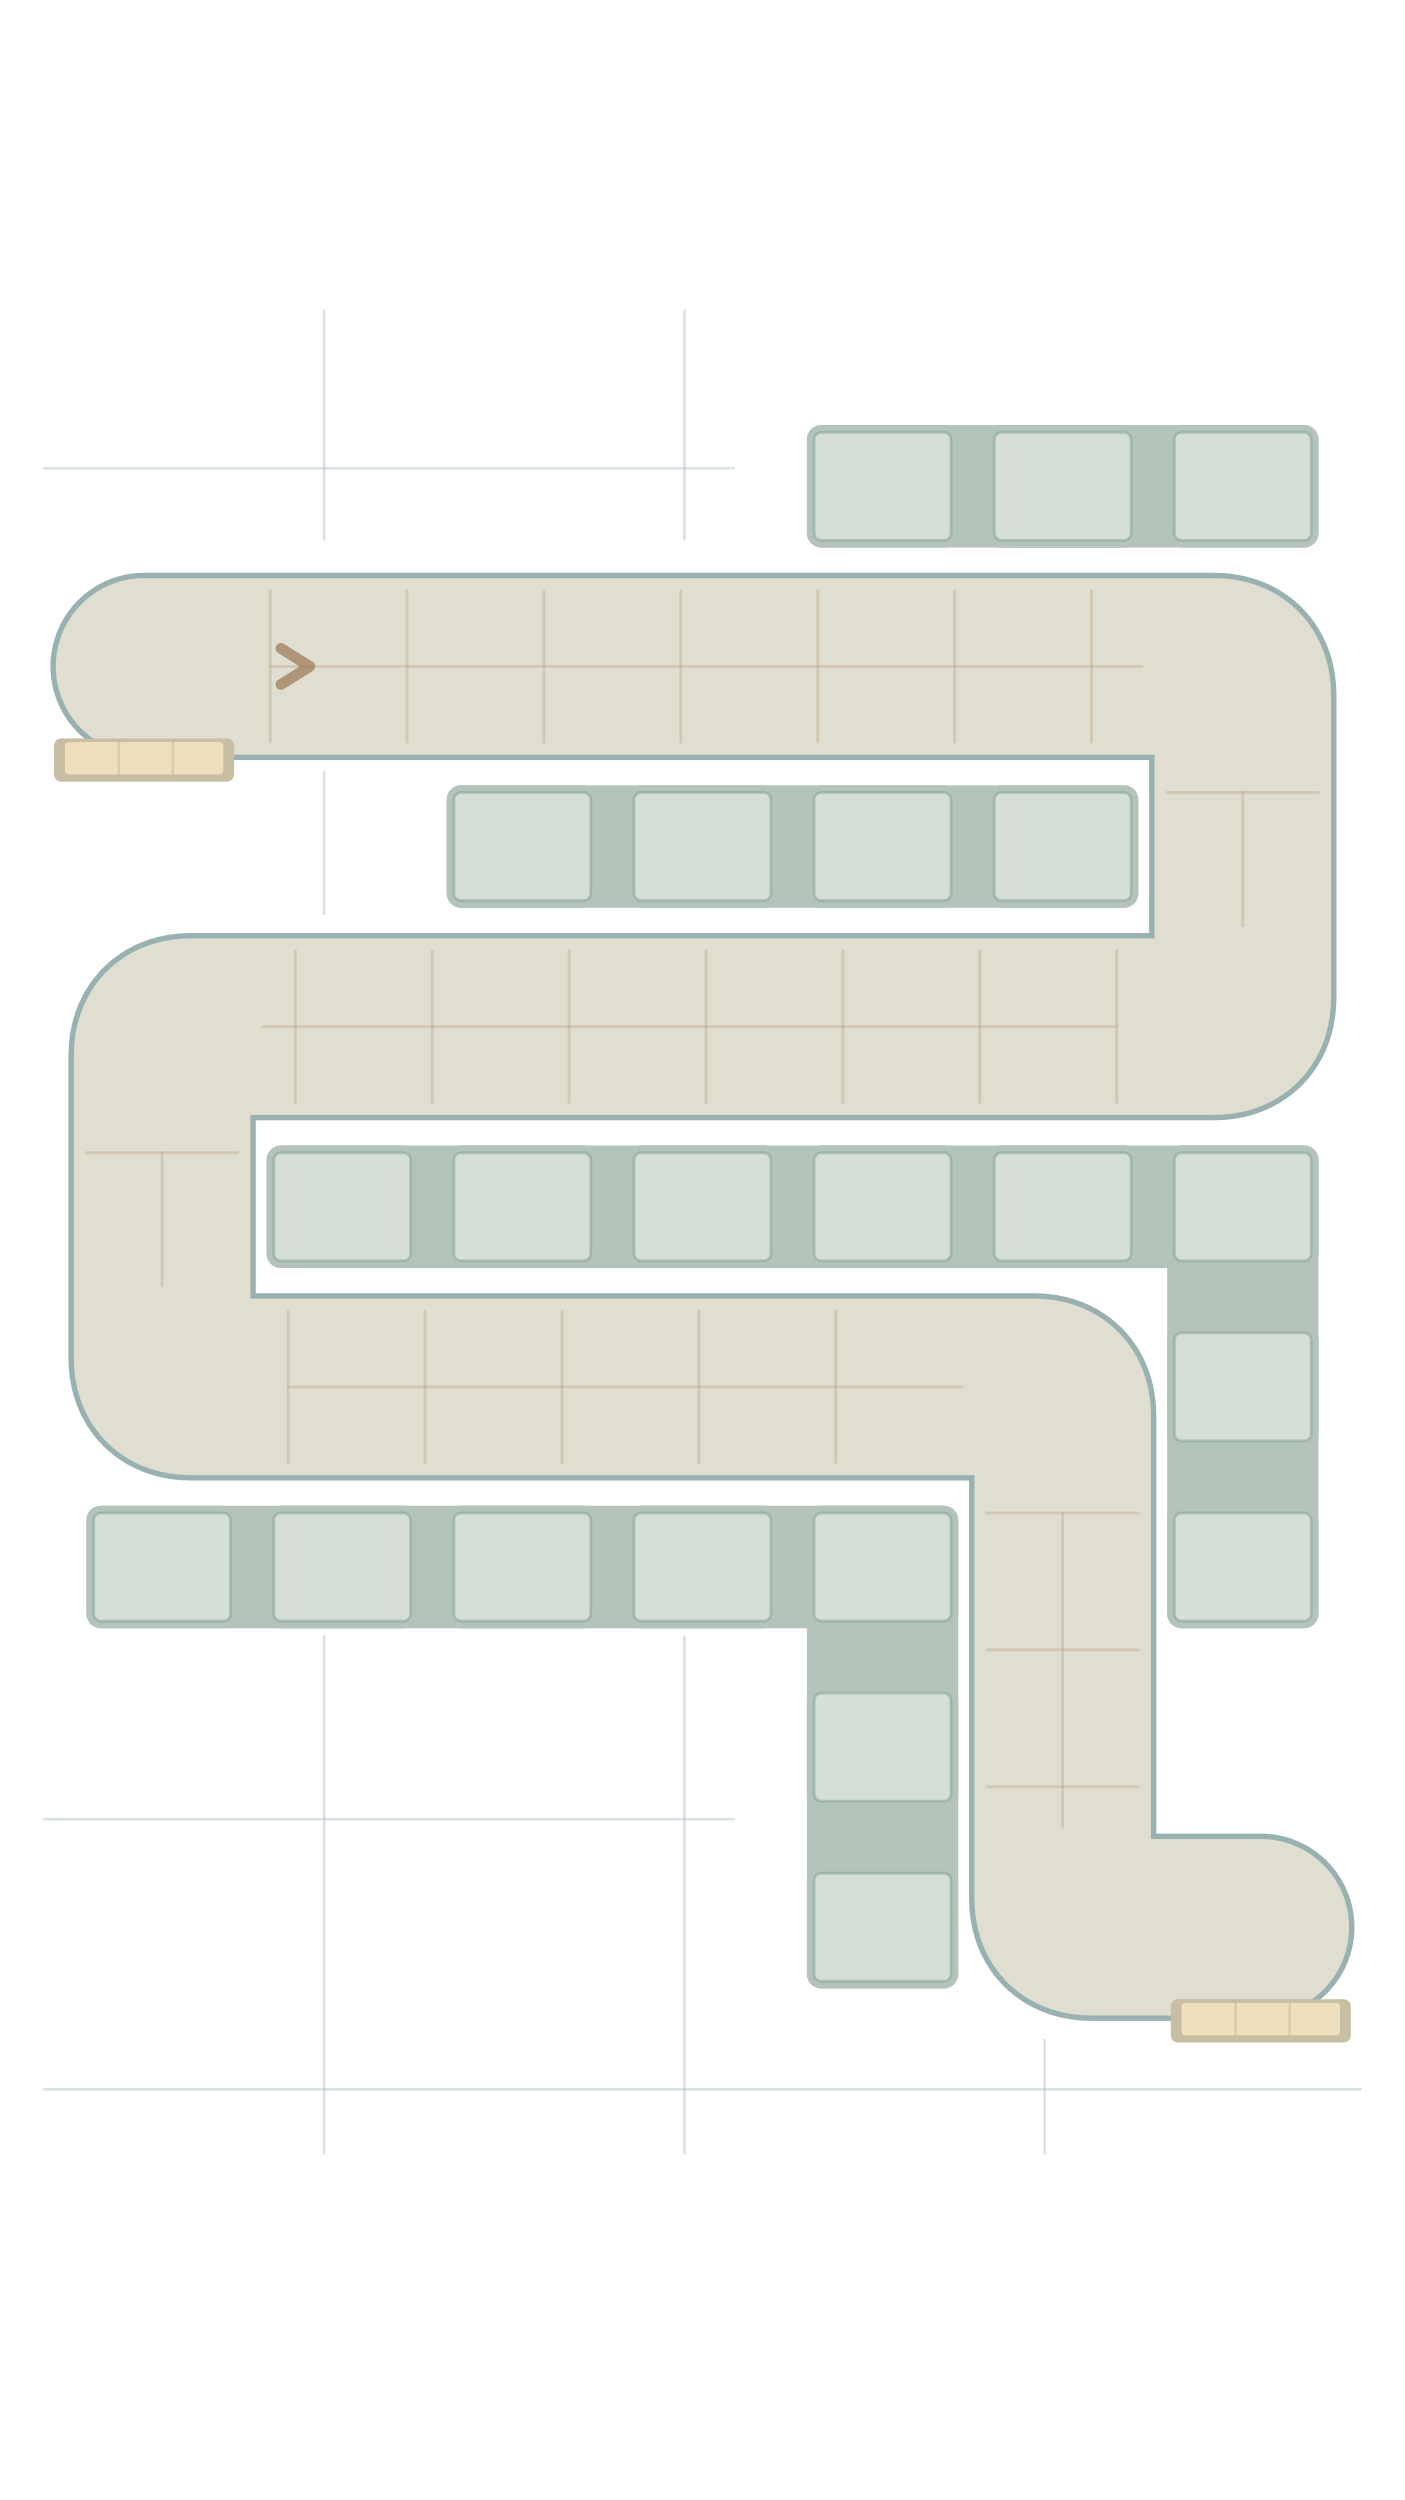
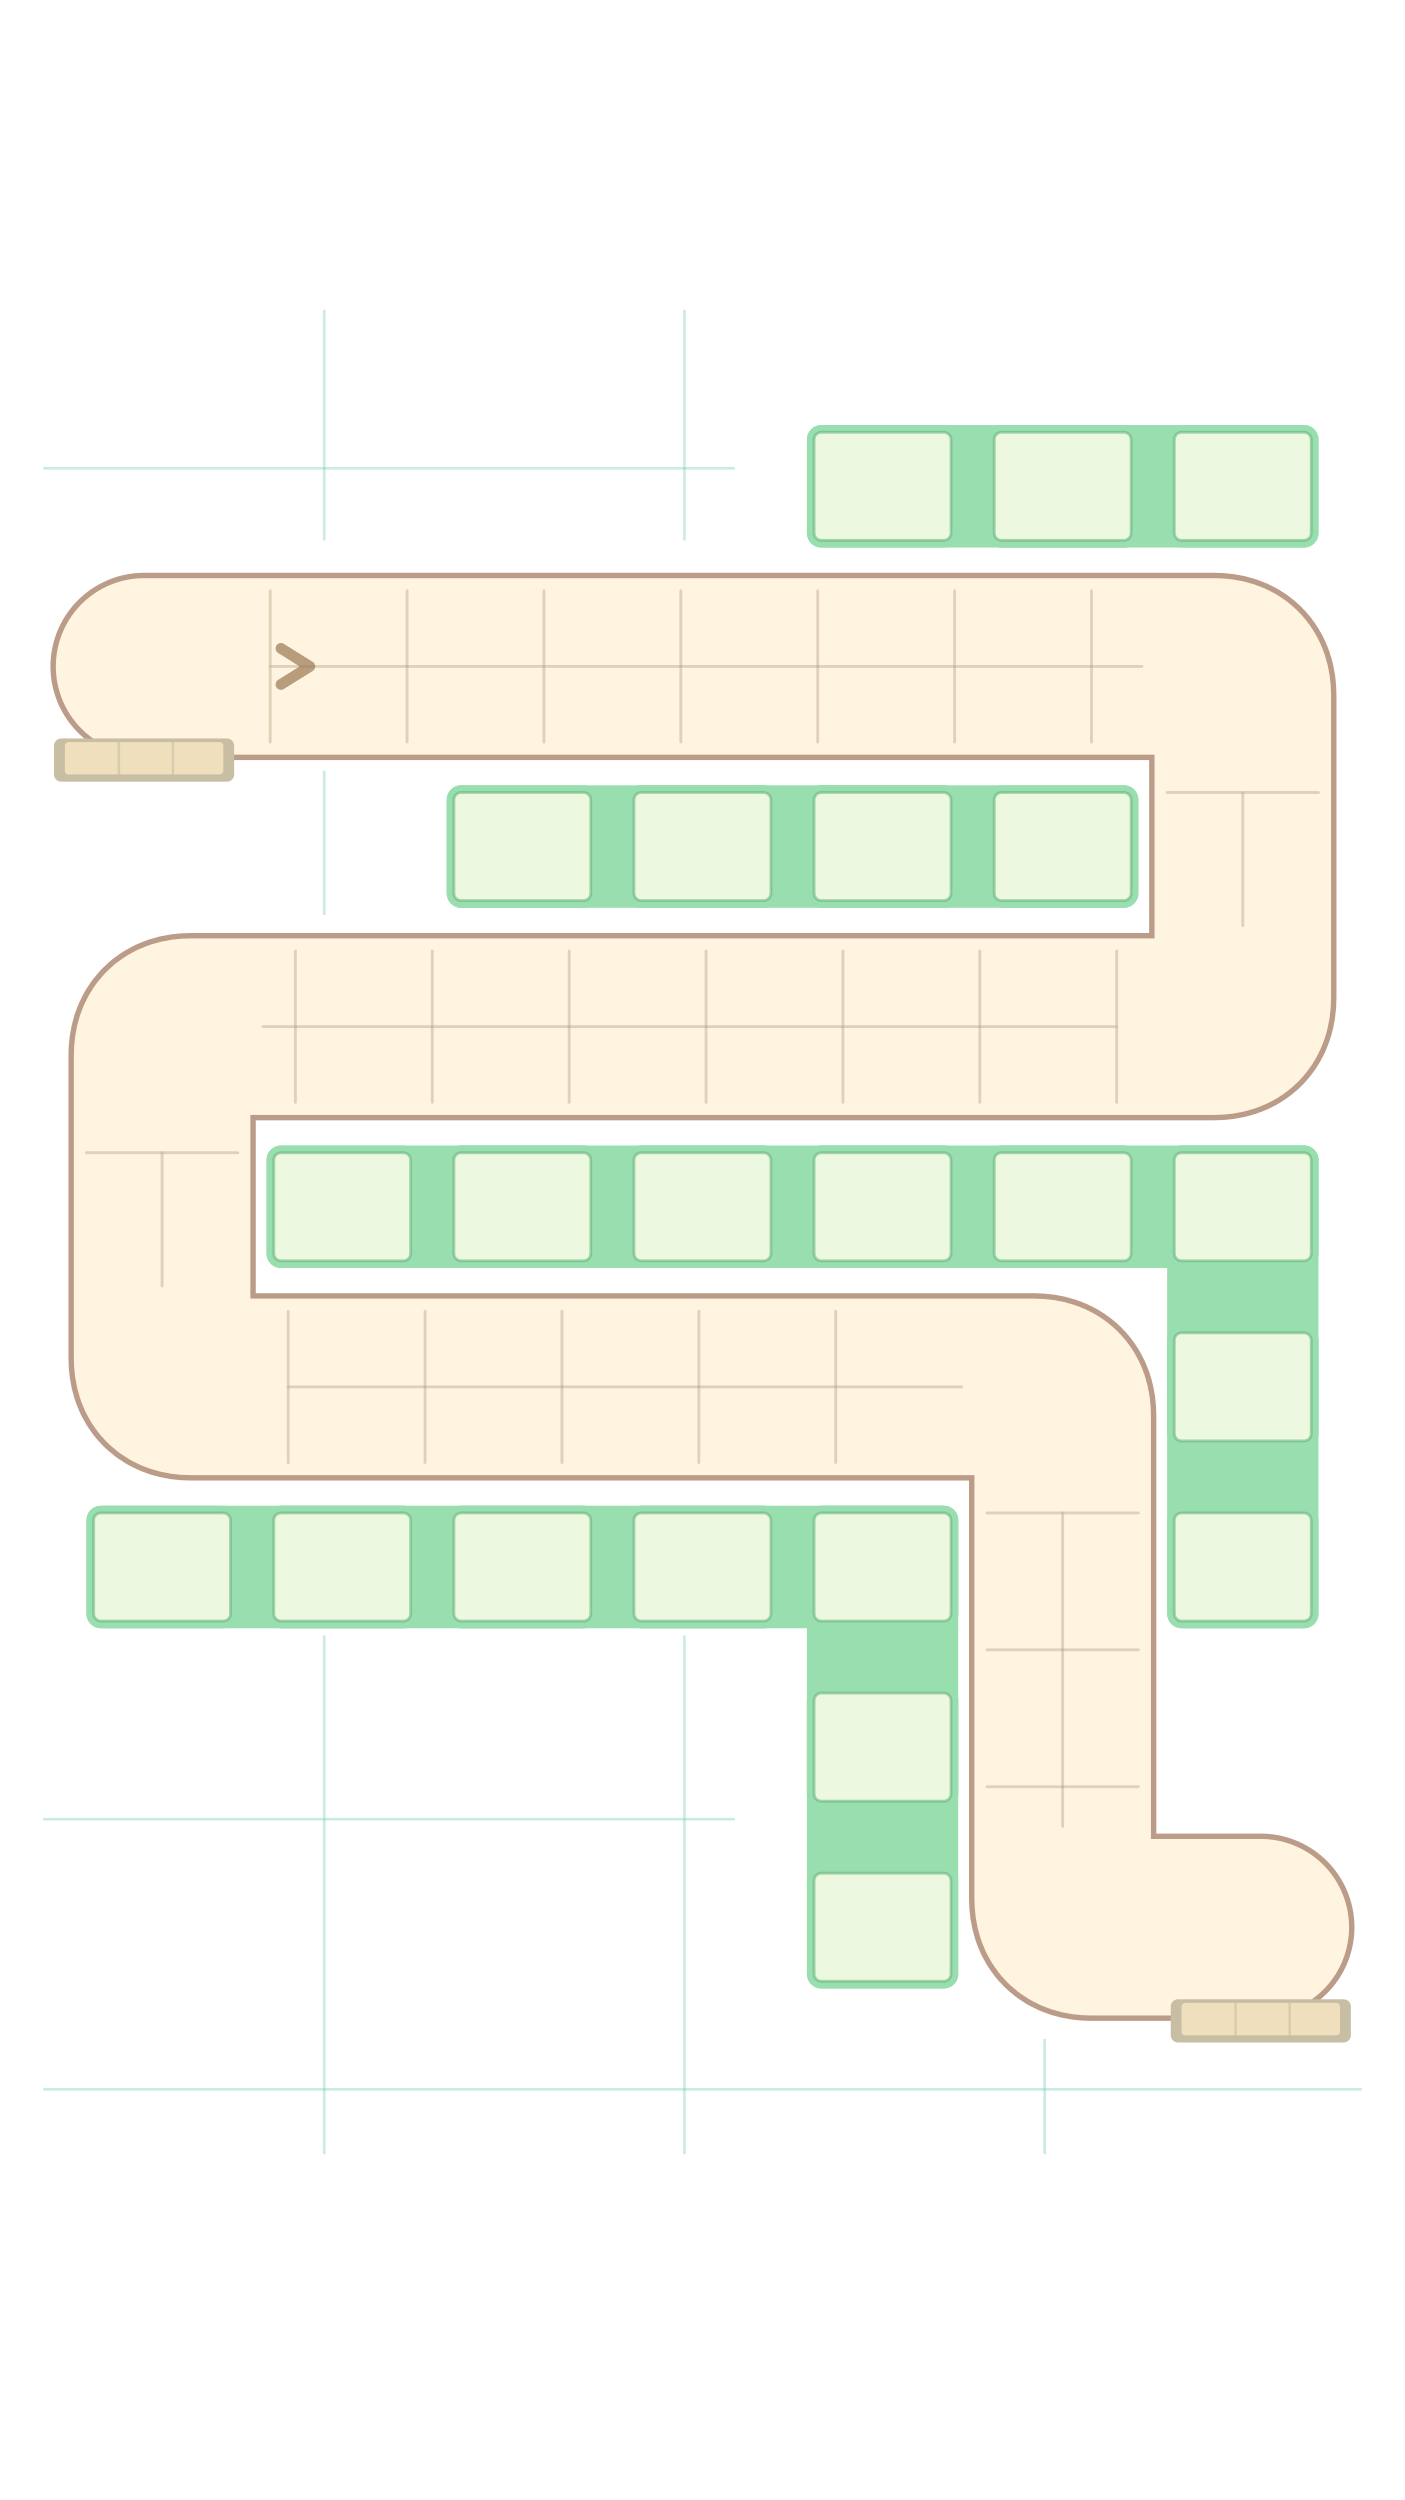
<svg xmlns="http://www.w3.org/2000/svg" width="780" height="1388" viewBox="0 0 390 694">
-   <path d="M12 130 L204 130 " fill="none" stroke="rgba(147,181,186,0.373)" stroke-width="0.7" stroke-linecap="butt" stroke-linejoin="miter" />
-   <path d="M12 505 L204 505 " fill="none" stroke="rgba(147,181,186,0.373)" stroke-width="0.7" stroke-linecap="butt" stroke-linejoin="miter" />
-   <path d="M12 580 L378 580 " fill="none" stroke="rgba(147,181,186,0.373)" stroke-width="0.7" stroke-linecap="butt" stroke-linejoin="miter" />
-   <path d="M90 86 L90 150 " fill="none" stroke="rgba(147,181,186,0.373)" stroke-width="0.7" stroke-linecap="butt" stroke-linejoin="miter" />
-   <path d="M90 214 L90 254 " fill="none" stroke="rgba(147,181,186,0.373)" stroke-width="0.7" stroke-linecap="butt" stroke-linejoin="miter" />
-   <path d="M90 454 L90 598 " fill="none" stroke="rgba(147,181,186,0.373)" stroke-width="0.7" stroke-linecap="butt" stroke-linejoin="miter" />
-   <path d="M190 86 L190 150 " fill="none" stroke="rgba(147,181,186,0.373)" stroke-width="0.7" stroke-linecap="butt" stroke-linejoin="miter" />
-   <path d="M190 454 L190 598 " fill="none" stroke="rgba(147,181,186,0.373)" stroke-width="0.7" stroke-linecap="butt" stroke-linejoin="miter" />
-   <path d="M290 566 L290 598 " fill="none" stroke="rgba(147,181,186,0.373)" stroke-width="0.7" stroke-linecap="butt" stroke-linejoin="miter" />
-   <path d="M40 185 L337 185 Q345 185 345 193 L345 277 Q345 285 337 285 L53 285 Q45 285 45 293 L45 377 Q45 385 53 385 L287 385 Q295 385 295 393 L295 527 Q295 535 303 535 L350 535 " fill="none" stroke="rgba(153,178,177,1)" stroke-width="52" stroke-linecap="round" stroke-linejoin="round" />
-   <path d="M40 185 L337 185 Q345 185 345 193 L345 277 Q345 285 337 285 L53 285 Q45 285 45 293 L45 377 Q45 385 53 385 L287 385 Q295 385 295 393 L295 527 Q295 535 303 535 L350 535 " fill="none" stroke="rgba(224,222,208,1)" stroke-width="49" stroke-linecap="round" stroke-linejoin="round" />
+   <path d="M12 130 L204 130 " fill="none" stroke="rgba(114,199,181,0.373)" stroke-width="0.7" stroke-linecap="butt" stroke-linejoin="miter" />
+   <path d="M12 505 L204 505 " fill="none" stroke="rgba(114,199,181,0.373)" stroke-width="0.7" stroke-linecap="butt" stroke-linejoin="miter" />
+   <path d="M12 580 L378 580 " fill="none" stroke="rgba(114,199,181,0.373)" stroke-width="0.7" stroke-linecap="butt" stroke-linejoin="miter" />
+   <path d="M90 86 L90 150 " fill="none" stroke="rgba(114,199,181,0.373)" stroke-width="0.7" stroke-linecap="butt" stroke-linejoin="miter" />
+   <path d="M90 214 L90 254 " fill="none" stroke="rgba(114,199,181,0.373)" stroke-width="0.7" stroke-linecap="butt" stroke-linejoin="miter" />
+   <path d="M90 454 L90 598 " fill="none" stroke="rgba(114,199,181,0.373)" stroke-width="0.7" stroke-linecap="butt" stroke-linejoin="miter" />
+   <path d="M190 86 L190 150 " fill="none" stroke="rgba(114,199,181,0.373)" stroke-width="0.7" stroke-linecap="butt" stroke-linejoin="miter" />
+   <path d="M190 454 L190 598 " fill="none" stroke="rgba(114,199,181,0.373)" stroke-width="0.7" stroke-linecap="butt" stroke-linejoin="miter" />
+   <path d="M290 566 L290 598 " fill="none" stroke="rgba(114,199,181,0.373)" stroke-width="0.7" stroke-linecap="butt" stroke-linejoin="miter" />
+   <path d="M40 185 L337 185 Q345 185 345 193 L345 277 Q345 285 337 285 L53 285 Q45 285 45 293 L45 377 Q45 385 53 385 L287 385 Q295 385 295 393 L295 527 Q295 535 303 535 L350 535 " fill="none" stroke="rgba(186,156,136,1)" stroke-width="52" stroke-linecap="round" stroke-linejoin="round" />
+   <path d="M40 185 L337 185 Q345 185 345 193 L345 277 Q345 285 337 285 L53 285 Q45 285 45 293 L45 377 Q45 385 53 385 L287 385 Q295 385 295 393 L295 527 Q295 535 303 535 L350 535 " fill="none" stroke="rgba(255,244,223,1)" stroke-width="49" stroke-linecap="round" stroke-linejoin="round" />
  <path d="M75 206 L75 164 " fill="none" stroke="rgba(196,181,155,0.549)" stroke-width="0.8" stroke-linecap="round" stroke-linejoin="round" />
  <path d="M75 185 L113 185 " fill="none" stroke="rgba(196,181,155,0.549)" stroke-width="0.8" stroke-linecap="round" stroke-linejoin="round" />
  <path d="M113 206 L113 164 " fill="none" stroke="rgba(196,181,155,0.549)" stroke-width="0.8" stroke-linecap="round" stroke-linejoin="round" />
  <path d="M113 185 L151 185 " fill="none" stroke="rgba(196,181,155,0.549)" stroke-width="0.8" stroke-linecap="round" stroke-linejoin="round" />
  <path d="M151 206 L151 164 " fill="none" stroke="rgba(196,181,155,0.549)" stroke-width="0.8" stroke-linecap="round" stroke-linejoin="round" />
  <path d="M151 185 L189 185 " fill="none" stroke="rgba(196,181,155,0.549)" stroke-width="0.8" stroke-linecap="round" stroke-linejoin="round" />
  <path d="M189 206 L189 164 " fill="none" stroke="rgba(196,181,155,0.549)" stroke-width="0.8" stroke-linecap="round" stroke-linejoin="round" />
  <path d="M189 185 L227 185 " fill="none" stroke="rgba(196,181,155,0.549)" stroke-width="0.8" stroke-linecap="round" stroke-linejoin="round" />
  <path d="M227 206 L227 164 " fill="none" stroke="rgba(196,181,155,0.549)" stroke-width="0.8" stroke-linecap="round" stroke-linejoin="round" />
  <path d="M227 185 L265 185 " fill="none" stroke="rgba(196,181,155,0.549)" stroke-width="0.8" stroke-linecap="round" stroke-linejoin="round" />
  <path d="M265 206 L265 164 " fill="none" stroke="rgba(196,181,155,0.549)" stroke-width="0.8" stroke-linecap="round" stroke-linejoin="round" />
  <path d="M265 185 L303 185 " fill="none" stroke="rgba(196,181,155,0.549)" stroke-width="0.8" stroke-linecap="round" stroke-linejoin="round" />
  <path d="M303 206 L303 164 " fill="none" stroke="rgba(196,181,155,0.549)" stroke-width="0.8" stroke-linecap="round" stroke-linejoin="round" />
  <path d="M303 185 L317 185 " fill="none" stroke="rgba(196,181,155,0.549)" stroke-width="0.8" stroke-linecap="round" stroke-linejoin="round" />
  <path d="M324 220 L366 220 " fill="none" stroke="rgba(196,181,155,0.549)" stroke-width="0.8" stroke-linecap="round" stroke-linejoin="round" />
  <path d="M345 220 L345 257 " fill="none" stroke="rgba(196,181,155,0.549)" stroke-width="0.8" stroke-linecap="round" stroke-linejoin="round" />
  <path d="M310 264 L310 306 " fill="none" stroke="rgba(196,181,155,0.549)" stroke-width="0.8" stroke-linecap="round" stroke-linejoin="round" />
  <path d="M310 285 L272 285 " fill="none" stroke="rgba(196,181,155,0.549)" stroke-width="0.8" stroke-linecap="round" stroke-linejoin="round" />
  <path d="M272 264 L272 306 " fill="none" stroke="rgba(196,181,155,0.549)" stroke-width="0.8" stroke-linecap="round" stroke-linejoin="round" />
  <path d="M272 285 L234 285 " fill="none" stroke="rgba(196,181,155,0.549)" stroke-width="0.8" stroke-linecap="round" stroke-linejoin="round" />
  <path d="M234 264 L234 306 " fill="none" stroke="rgba(196,181,155,0.549)" stroke-width="0.8" stroke-linecap="round" stroke-linejoin="round" />
  <path d="M234 285 L196 285 " fill="none" stroke="rgba(196,181,155,0.549)" stroke-width="0.8" stroke-linecap="round" stroke-linejoin="round" />
  <path d="M196 264 L196 306 " fill="none" stroke="rgba(196,181,155,0.549)" stroke-width="0.8" stroke-linecap="round" stroke-linejoin="round" />
  <path d="M196 285 L158 285 " fill="none" stroke="rgba(196,181,155,0.549)" stroke-width="0.8" stroke-linecap="round" stroke-linejoin="round" />
  <path d="M158 264 L158 306 " fill="none" stroke="rgba(196,181,155,0.549)" stroke-width="0.8" stroke-linecap="round" stroke-linejoin="round" />
  <path d="M158 285 L120 285 " fill="none" stroke="rgba(196,181,155,0.549)" stroke-width="0.8" stroke-linecap="round" stroke-linejoin="round" />
  <path d="M120 264 L120 306 " fill="none" stroke="rgba(196,181,155,0.549)" stroke-width="0.8" stroke-linecap="round" stroke-linejoin="round" />
  <path d="M120 285 L82 285 " fill="none" stroke="rgba(196,181,155,0.549)" stroke-width="0.8" stroke-linecap="round" stroke-linejoin="round" />
  <path d="M82 264 L82 306 " fill="none" stroke="rgba(196,181,155,0.549)" stroke-width="0.8" stroke-linecap="round" stroke-linejoin="round" />
  <path d="M82 285 L73 285 " fill="none" stroke="rgba(196,181,155,0.549)" stroke-width="0.8" stroke-linecap="round" stroke-linejoin="round" />
  <path d="M24 320 L66 320 " fill="none" stroke="rgba(196,181,155,0.549)" stroke-width="0.8" stroke-linecap="round" stroke-linejoin="round" />
  <path d="M45 320 L45 357 " fill="none" stroke="rgba(196,181,155,0.549)" stroke-width="0.8" stroke-linecap="round" stroke-linejoin="round" />
  <path d="M80 406 L80 364 " fill="none" stroke="rgba(196,181,155,0.549)" stroke-width="0.8" stroke-linecap="round" stroke-linejoin="round" />
  <path d="M80 385 L118 385 " fill="none" stroke="rgba(196,181,155,0.549)" stroke-width="0.8" stroke-linecap="round" stroke-linejoin="round" />
  <path d="M118 406 L118 364 " fill="none" stroke="rgba(196,181,155,0.549)" stroke-width="0.8" stroke-linecap="round" stroke-linejoin="round" />
  <path d="M118 385 L156 385 " fill="none" stroke="rgba(196,181,155,0.549)" stroke-width="0.8" stroke-linecap="round" stroke-linejoin="round" />
  <path d="M156 406 L156 364 " fill="none" stroke="rgba(196,181,155,0.549)" stroke-width="0.8" stroke-linecap="round" stroke-linejoin="round" />
  <path d="M156 385 L194 385 " fill="none" stroke="rgba(196,181,155,0.549)" stroke-width="0.8" stroke-linecap="round" stroke-linejoin="round" />
  <path d="M194 406 L194 364 " fill="none" stroke="rgba(196,181,155,0.549)" stroke-width="0.8" stroke-linecap="round" stroke-linejoin="round" />
  <path d="M194 385 L232 385 " fill="none" stroke="rgba(196,181,155,0.549)" stroke-width="0.8" stroke-linecap="round" stroke-linejoin="round" />
  <path d="M232 406 L232 364 " fill="none" stroke="rgba(196,181,155,0.549)" stroke-width="0.8" stroke-linecap="round" stroke-linejoin="round" />
  <path d="M232 385 L267 385 " fill="none" stroke="rgba(196,181,155,0.549)" stroke-width="0.8" stroke-linecap="round" stroke-linejoin="round" />
  <path d="M274 420 L316 420 " fill="none" stroke="rgba(196,181,155,0.549)" stroke-width="0.8" stroke-linecap="round" stroke-linejoin="round" />
  <path d="M295 420 L295 458 " fill="none" stroke="rgba(196,181,155,0.549)" stroke-width="0.8" stroke-linecap="round" stroke-linejoin="round" />
  <path d="M274 458 L316 458 " fill="none" stroke="rgba(196,181,155,0.549)" stroke-width="0.8" stroke-linecap="round" stroke-linejoin="round" />
  <path d="M295 458 L295 496 " fill="none" stroke="rgba(196,181,155,0.549)" stroke-width="0.8" stroke-linecap="round" stroke-linejoin="round" />
  <path d="M274 496 L316 496 " fill="none" stroke="rgba(196,181,155,0.549)" stroke-width="0.8" stroke-linecap="round" stroke-linejoin="round" />
  <path d="M295 496 L295 507 " fill="none" stroke="rgba(196,181,155,0.549)" stroke-width="0.8" stroke-linecap="round" stroke-linejoin="round" />
-   <rect x="124" y="218" width="92" height="34" rx="4" fill="rgba(180,196,186,1)" stroke="none" stroke-width="0.8" stroke-linecap="round" stroke-linejoin="round" />
-   <rect x="174" y="218" width="92" height="34" rx="4" fill="rgba(180,196,186,1)" stroke="none" stroke-width="0.8" stroke-linecap="round" stroke-linejoin="round" />
-   <rect x="224" y="218" width="92" height="34" rx="4" fill="rgba(180,196,186,1)" stroke="none" stroke-width="0.8" stroke-linecap="round" stroke-linejoin="round" />
-   <rect x="74" y="318" width="92" height="34" rx="4" fill="rgba(180,196,186,1)" stroke="none" stroke-width="0.8" stroke-linecap="round" stroke-linejoin="round" />
-   <rect x="174" y="318" width="92" height="34" rx="4" fill="rgba(180,196,186,1)" stroke="none" stroke-width="0.8" stroke-linecap="round" stroke-linejoin="round" />
-   <rect x="124" y="318" width="92" height="34" rx="4" fill="rgba(180,196,186,1)" stroke="none" stroke-width="0.8" stroke-linecap="round" stroke-linejoin="round" />
-   <rect x="224" y="318" width="92" height="34" rx="4" fill="rgba(180,196,186,1)" stroke="none" stroke-width="0.8" stroke-linecap="round" stroke-linejoin="round" />
-   <rect x="274" y="318" width="92" height="34" rx="4" fill="rgba(180,196,186,1)" stroke="none" stroke-width="0.8" stroke-linecap="round" stroke-linejoin="round" />
-   <rect x="124" y="418" width="92" height="34" rx="4" fill="rgba(180,196,186,1)" stroke="none" stroke-width="0.8" stroke-linecap="round" stroke-linejoin="round" />
-   <rect x="74" y="418" width="92" height="34" rx="4" fill="rgba(180,196,186,1)" stroke="none" stroke-width="0.8" stroke-linecap="round" stroke-linejoin="round" />
-   <rect x="174" y="418" width="92" height="34" rx="4" fill="rgba(180,196,186,1)" stroke="none" stroke-width="0.8" stroke-linecap="round" stroke-linejoin="round" />
-   <rect x="324" y="368" width="42" height="84" rx="4" fill="rgba(180,196,186,1)" stroke="none" stroke-width="0.8" stroke-linecap="round" stroke-linejoin="round" />
-   <rect x="324" y="318" width="42" height="84" rx="4" fill="rgba(180,196,186,1)" stroke="none" stroke-width="0.8" stroke-linecap="round" stroke-linejoin="round" />
-   <rect x="24" y="418" width="92" height="34" rx="4" fill="rgba(180,196,186,1)" stroke="none" stroke-width="0.8" stroke-linecap="round" stroke-linejoin="round" />
-   <rect x="224" y="418" width="42" height="84" rx="4" fill="rgba(180,196,186,1)" stroke="none" stroke-width="0.8" stroke-linecap="round" stroke-linejoin="round" />
-   <rect x="224" y="468" width="42" height="84" rx="4" fill="rgba(180,196,186,1)" stroke="none" stroke-width="0.8" stroke-linecap="round" stroke-linejoin="round" />
-   <rect x="274" y="118" width="92" height="34" rx="4" fill="rgba(180,196,186,1)" stroke="none" stroke-width="0.8" stroke-linecap="round" stroke-linejoin="round" />
-   <rect x="224" y="118" width="92" height="34" rx="4" fill="rgba(180,196,186,1)" stroke="none" stroke-width="0.8" stroke-linecap="round" stroke-linejoin="round" />
-   <rect x="124" y="218" width="42" height="34" rx="4" fill="rgba(180,196,186,1)" stroke="none" stroke-width="0.8" stroke-linecap="round" stroke-linejoin="round" />
-   <rect x="174" y="218" width="42" height="34" rx="4" fill="rgba(180,196,186,1)" stroke="none" stroke-width="0.8" stroke-linecap="round" stroke-linejoin="round" />
-   <rect x="224" y="218" width="42" height="34" rx="4" fill="rgba(180,196,186,1)" stroke="none" stroke-width="0.8" stroke-linecap="round" stroke-linejoin="round" />
-   <rect x="274" y="218" width="42" height="34" rx="4" fill="rgba(180,196,186,1)" stroke="none" stroke-width="0.8" stroke-linecap="round" stroke-linejoin="round" />
-   <rect x="74" y="318" width="42" height="34" rx="4" fill="rgba(180,196,186,1)" stroke="none" stroke-width="0.8" stroke-linecap="round" stroke-linejoin="round" />
-   <rect x="174" y="318" width="42" height="34" rx="4" fill="rgba(180,196,186,1)" stroke="none" stroke-width="0.8" stroke-linecap="round" stroke-linejoin="round" />
-   <rect x="224" y="318" width="42" height="34" rx="4" fill="rgba(180,196,186,1)" stroke="none" stroke-width="0.8" stroke-linecap="round" stroke-linejoin="round" />
-   <rect x="274" y="318" width="42" height="34" rx="4" fill="rgba(180,196,186,1)" stroke="none" stroke-width="0.8" stroke-linecap="round" stroke-linejoin="round" />
-   <rect x="124" y="318" width="42" height="34" rx="4" fill="rgba(180,196,186,1)" stroke="none" stroke-width="0.8" stroke-linecap="round" stroke-linejoin="round" />
-   <rect x="124" y="418" width="42" height="34" rx="4" fill="rgba(180,196,186,1)" stroke="none" stroke-width="0.8" stroke-linecap="round" stroke-linejoin="round" />
-   <rect x="174" y="418" width="42" height="34" rx="4" fill="rgba(180,196,186,1)" stroke="none" stroke-width="0.8" stroke-linecap="round" stroke-linejoin="round" />
-   <rect x="324" y="368" width="42" height="34" rx="4" fill="rgba(180,196,186,1)" stroke="none" stroke-width="0.8" stroke-linecap="round" stroke-linejoin="round" />
-   <rect x="74" y="418" width="42" height="34" rx="4" fill="rgba(180,196,186,1)" stroke="none" stroke-width="0.8" stroke-linecap="round" stroke-linejoin="round" />
-   <rect x="24" y="418" width="42" height="34" rx="4" fill="rgba(180,196,186,1)" stroke="none" stroke-width="0.8" stroke-linecap="round" stroke-linejoin="round" />
-   <rect x="224" y="418" width="42" height="34" rx="4" fill="rgba(180,196,186,1)" stroke="none" stroke-width="0.8" stroke-linecap="round" stroke-linejoin="round" />
-   <rect x="324" y="418" width="42" height="34" rx="4" fill="rgba(180,196,186,1)" stroke="none" stroke-width="0.8" stroke-linecap="round" stroke-linejoin="round" />
-   <rect x="224" y="468" width="42" height="34" rx="4" fill="rgba(180,196,186,1)" stroke="none" stroke-width="0.8" stroke-linecap="round" stroke-linejoin="round" />
-   <rect x="224" y="518" width="42" height="34" rx="4" fill="rgba(180,196,186,1)" stroke="none" stroke-width="0.8" stroke-linecap="round" stroke-linejoin="round" />
-   <rect x="324" y="318" width="42" height="34" rx="4" fill="rgba(180,196,186,1)" stroke="none" stroke-width="0.8" stroke-linecap="round" stroke-linejoin="round" />
-   <rect x="324" y="118" width="42" height="34" rx="4" fill="rgba(180,196,186,1)" stroke="none" stroke-width="0.8" stroke-linecap="round" stroke-linejoin="round" />
-   <rect x="224" y="118" width="42" height="34" rx="4" fill="rgba(180,196,186,1)" stroke="none" stroke-width="0.8" stroke-linecap="round" stroke-linejoin="round" />
-   <rect x="274" y="118" width="42" height="34" rx="4" fill="rgba(180,196,186,1)" stroke="none" stroke-width="0.8" stroke-linecap="round" stroke-linejoin="round" />
-   <rect x="126" y="220" width="38" height="30" rx="2" fill="rgba(213,223,214,1)" stroke="none" stroke-width="0.8" stroke-linecap="round" stroke-linejoin="round" />
-   <rect x="126" y="220" width="38" height="30" rx="2" fill="none" stroke="rgba(130,159,153,0.49)" stroke-width="0.8" stroke-linecap="round" stroke-linejoin="round" />
-   <rect x="176" y="220" width="38" height="30" rx="2" fill="rgba(213,223,214,1)" stroke="none" stroke-width="0.8" stroke-linecap="round" stroke-linejoin="round" />
-   <rect x="176" y="220" width="38" height="30" rx="2" fill="none" stroke="rgba(130,159,153,0.49)" stroke-width="0.8" stroke-linecap="round" stroke-linejoin="round" />
-   <rect x="226" y="220" width="38" height="30" rx="2" fill="rgba(213,223,214,1)" stroke="none" stroke-width="0.8" stroke-linecap="round" stroke-linejoin="round" />
-   <rect x="226" y="220" width="38" height="30" rx="2" fill="none" stroke="rgba(130,159,153,0.49)" stroke-width="0.8" stroke-linecap="round" stroke-linejoin="round" />
-   <rect x="276" y="220" width="38" height="30" rx="2" fill="rgba(213,223,214,1)" stroke="none" stroke-width="0.8" stroke-linecap="round" stroke-linejoin="round" />
-   <rect x="276" y="220" width="38" height="30" rx="2" fill="none" stroke="rgba(130,159,153,0.49)" stroke-width="0.8" stroke-linecap="round" stroke-linejoin="round" />
-   <rect x="76" y="320" width="38" height="30" rx="2" fill="rgba(213,223,214,1)" stroke="none" stroke-width="0.8" stroke-linecap="round" stroke-linejoin="round" />
-   <rect x="76" y="320" width="38" height="30" rx="2" fill="none" stroke="rgba(130,159,153,0.49)" stroke-width="0.8" stroke-linecap="round" stroke-linejoin="round" />
-   <rect x="176" y="320" width="38" height="30" rx="2" fill="rgba(213,223,214,1)" stroke="none" stroke-width="0.8" stroke-linecap="round" stroke-linejoin="round" />
-   <rect x="176" y="320" width="38" height="30" rx="2" fill="none" stroke="rgba(130,159,153,0.49)" stroke-width="0.8" stroke-linecap="round" stroke-linejoin="round" />
-   <rect x="226" y="320" width="38" height="30" rx="2" fill="rgba(213,223,214,1)" stroke="none" stroke-width="0.8" stroke-linecap="round" stroke-linejoin="round" />
-   <rect x="226" y="320" width="38" height="30" rx="2" fill="none" stroke="rgba(130,159,153,0.49)" stroke-width="0.8" stroke-linecap="round" stroke-linejoin="round" />
-   <rect x="276" y="320" width="38" height="30" rx="2" fill="rgba(213,223,214,1)" stroke="none" stroke-width="0.8" stroke-linecap="round" stroke-linejoin="round" />
-   <rect x="276" y="320" width="38" height="30" rx="2" fill="none" stroke="rgba(130,159,153,0.49)" stroke-width="0.8" stroke-linecap="round" stroke-linejoin="round" />
-   <rect x="126" y="320" width="38" height="30" rx="2" fill="rgba(213,223,214,1)" stroke="none" stroke-width="0.8" stroke-linecap="round" stroke-linejoin="round" />
-   <rect x="126" y="320" width="38" height="30" rx="2" fill="none" stroke="rgba(130,159,153,0.49)" stroke-width="0.8" stroke-linecap="round" stroke-linejoin="round" />
-   <rect x="126" y="420" width="38" height="30" rx="2" fill="rgba(213,223,214,1)" stroke="none" stroke-width="0.8" stroke-linecap="round" stroke-linejoin="round" />
-   <rect x="126" y="420" width="38" height="30" rx="2" fill="none" stroke="rgba(130,159,153,0.49)" stroke-width="0.8" stroke-linecap="round" stroke-linejoin="round" />
-   <rect x="176" y="420" width="38" height="30" rx="2" fill="rgba(213,223,214,1)" stroke="none" stroke-width="0.8" stroke-linecap="round" stroke-linejoin="round" />
-   <rect x="176" y="420" width="38" height="30" rx="2" fill="none" stroke="rgba(130,159,153,0.49)" stroke-width="0.8" stroke-linecap="round" stroke-linejoin="round" />
-   <rect x="326" y="370" width="38" height="30" rx="2" fill="rgba(213,223,214,1)" stroke="none" stroke-width="0.8" stroke-linecap="round" stroke-linejoin="round" />
-   <rect x="326" y="370" width="38" height="30" rx="2" fill="none" stroke="rgba(130,159,153,0.49)" stroke-width="0.8" stroke-linecap="round" stroke-linejoin="round" />
-   <rect x="76" y="420" width="38" height="30" rx="2" fill="rgba(213,223,214,1)" stroke="none" stroke-width="0.8" stroke-linecap="round" stroke-linejoin="round" />
-   <rect x="76" y="420" width="38" height="30" rx="2" fill="none" stroke="rgba(130,159,153,0.49)" stroke-width="0.8" stroke-linecap="round" stroke-linejoin="round" />
-   <rect x="26" y="420" width="38" height="30" rx="2" fill="rgba(213,223,214,1)" stroke="none" stroke-width="0.8" stroke-linecap="round" stroke-linejoin="round" />
-   <rect x="26" y="420" width="38" height="30" rx="2" fill="none" stroke="rgba(130,159,153,0.49)" stroke-width="0.8" stroke-linecap="round" stroke-linejoin="round" />
-   <rect x="226" y="420" width="38" height="30" rx="2" fill="rgba(213,223,214,1)" stroke="none" stroke-width="0.8" stroke-linecap="round" stroke-linejoin="round" />
-   <rect x="226" y="420" width="38" height="30" rx="2" fill="none" stroke="rgba(130,159,153,0.49)" stroke-width="0.8" stroke-linecap="round" stroke-linejoin="round" />
-   <rect x="326" y="420" width="38" height="30" rx="2" fill="rgba(213,223,214,1)" stroke="none" stroke-width="0.8" stroke-linecap="round" stroke-linejoin="round" />
-   <rect x="326" y="420" width="38" height="30" rx="2" fill="none" stroke="rgba(130,159,153,0.49)" stroke-width="0.8" stroke-linecap="round" stroke-linejoin="round" />
-   <rect x="226" y="470" width="38" height="30" rx="2" fill="rgba(213,223,214,1)" stroke="none" stroke-width="0.8" stroke-linecap="round" stroke-linejoin="round" />
-   <rect x="226" y="470" width="38" height="30" rx="2" fill="none" stroke="rgba(130,159,153,0.49)" stroke-width="0.8" stroke-linecap="round" stroke-linejoin="round" />
-   <rect x="226" y="520" width="38" height="30" rx="2" fill="rgba(213,223,214,1)" stroke="none" stroke-width="0.8" stroke-linecap="round" stroke-linejoin="round" />
-   <rect x="226" y="520" width="38" height="30" rx="2" fill="none" stroke="rgba(130,159,153,0.49)" stroke-width="0.8" stroke-linecap="round" stroke-linejoin="round" />
-   <rect x="326" y="320" width="38" height="30" rx="2" fill="rgba(213,223,214,1)" stroke="none" stroke-width="0.8" stroke-linecap="round" stroke-linejoin="round" />
-   <rect x="326" y="320" width="38" height="30" rx="2" fill="none" stroke="rgba(130,159,153,0.49)" stroke-width="0.8" stroke-linecap="round" stroke-linejoin="round" />
-   <rect x="326" y="120" width="38" height="30" rx="2" fill="rgba(213,223,214,1)" stroke="none" stroke-width="0.8" stroke-linecap="round" stroke-linejoin="round" />
-   <rect x="326" y="120" width="38" height="30" rx="2" fill="none" stroke="rgba(130,159,153,0.49)" stroke-width="0.8" stroke-linecap="round" stroke-linejoin="round" />
-   <rect x="226" y="120" width="38" height="30" rx="2" fill="rgba(213,223,214,1)" stroke="none" stroke-width="0.8" stroke-linecap="round" stroke-linejoin="round" />
-   <rect x="226" y="120" width="38" height="30" rx="2" fill="none" stroke="rgba(130,159,153,0.49)" stroke-width="0.8" stroke-linecap="round" stroke-linejoin="round" />
-   <rect x="276" y="120" width="38" height="30" rx="2" fill="rgba(213,223,214,1)" stroke="none" stroke-width="0.8" stroke-linecap="round" stroke-linejoin="round" />
-   <rect x="276" y="120" width="38" height="30" rx="2" fill="none" stroke="rgba(130,159,153,0.49)" stroke-width="0.8" stroke-linecap="round" stroke-linejoin="round" />
+   <rect x="124" y="218" width="92" height="34" rx="4" fill="rgba(152,222,175,1)" stroke="none" stroke-width="0.8" stroke-linecap="round" stroke-linejoin="round" />
+   <rect x="174" y="218" width="92" height="34" rx="4" fill="rgba(152,222,175,1)" stroke="none" stroke-width="0.8" stroke-linecap="round" stroke-linejoin="round" />
+   <rect x="224" y="218" width="92" height="34" rx="4" fill="rgba(152,222,175,1)" stroke="none" stroke-width="0.8" stroke-linecap="round" stroke-linejoin="round" />
+   <rect x="74" y="318" width="92" height="34" rx="4" fill="rgba(152,222,175,1)" stroke="none" stroke-width="0.8" stroke-linecap="round" stroke-linejoin="round" />
+   <rect x="174" y="318" width="92" height="34" rx="4" fill="rgba(152,222,175,1)" stroke="none" stroke-width="0.8" stroke-linecap="round" stroke-linejoin="round" />
+   <rect x="124" y="318" width="92" height="34" rx="4" fill="rgba(152,222,175,1)" stroke="none" stroke-width="0.8" stroke-linecap="round" stroke-linejoin="round" />
+   <rect x="224" y="318" width="92" height="34" rx="4" fill="rgba(152,222,175,1)" stroke="none" stroke-width="0.8" stroke-linecap="round" stroke-linejoin="round" />
+   <rect x="274" y="318" width="92" height="34" rx="4" fill="rgba(152,222,175,1)" stroke="none" stroke-width="0.8" stroke-linecap="round" stroke-linejoin="round" />
+   <rect x="124" y="418" width="92" height="34" rx="4" fill="rgba(152,222,175,1)" stroke="none" stroke-width="0.8" stroke-linecap="round" stroke-linejoin="round" />
+   <rect x="74" y="418" width="92" height="34" rx="4" fill="rgba(152,222,175,1)" stroke="none" stroke-width="0.8" stroke-linecap="round" stroke-linejoin="round" />
+   <rect x="174" y="418" width="92" height="34" rx="4" fill="rgba(152,222,175,1)" stroke="none" stroke-width="0.8" stroke-linecap="round" stroke-linejoin="round" />
+   <rect x="324" y="368" width="42" height="84" rx="4" fill="rgba(152,222,175,1)" stroke="none" stroke-width="0.8" stroke-linecap="round" stroke-linejoin="round" />
+   <rect x="324" y="318" width="42" height="84" rx="4" fill="rgba(152,222,175,1)" stroke="none" stroke-width="0.8" stroke-linecap="round" stroke-linejoin="round" />
+   <rect x="24" y="418" width="92" height="34" rx="4" fill="rgba(152,222,175,1)" stroke="none" stroke-width="0.8" stroke-linecap="round" stroke-linejoin="round" />
+   <rect x="224" y="418" width="42" height="84" rx="4" fill="rgba(152,222,175,1)" stroke="none" stroke-width="0.8" stroke-linecap="round" stroke-linejoin="round" />
+   <rect x="224" y="468" width="42" height="84" rx="4" fill="rgba(152,222,175,1)" stroke="none" stroke-width="0.8" stroke-linecap="round" stroke-linejoin="round" />
+   <rect x="274" y="118" width="92" height="34" rx="4" fill="rgba(152,222,175,1)" stroke="none" stroke-width="0.8" stroke-linecap="round" stroke-linejoin="round" />
+   <rect x="224" y="118" width="92" height="34" rx="4" fill="rgba(152,222,175,1)" stroke="none" stroke-width="0.8" stroke-linecap="round" stroke-linejoin="round" />
+   <rect x="124" y="218" width="42" height="34" rx="4" fill="rgba(152,222,175,1)" stroke="none" stroke-width="0.8" stroke-linecap="round" stroke-linejoin="round" />
+   <rect x="174" y="218" width="42" height="34" rx="4" fill="rgba(152,222,175,1)" stroke="none" stroke-width="0.8" stroke-linecap="round" stroke-linejoin="round" />
+   <rect x="224" y="218" width="42" height="34" rx="4" fill="rgba(152,222,175,1)" stroke="none" stroke-width="0.8" stroke-linecap="round" stroke-linejoin="round" />
+   <rect x="274" y="218" width="42" height="34" rx="4" fill="rgba(152,222,175,1)" stroke="none" stroke-width="0.8" stroke-linecap="round" stroke-linejoin="round" />
+   <rect x="74" y="318" width="42" height="34" rx="4" fill="rgba(152,222,175,1)" stroke="none" stroke-width="0.8" stroke-linecap="round" stroke-linejoin="round" />
+   <rect x="174" y="318" width="42" height="34" rx="4" fill="rgba(152,222,175,1)" stroke="none" stroke-width="0.8" stroke-linecap="round" stroke-linejoin="round" />
+   <rect x="224" y="318" width="42" height="34" rx="4" fill="rgba(152,222,175,1)" stroke="none" stroke-width="0.8" stroke-linecap="round" stroke-linejoin="round" />
+   <rect x="274" y="318" width="42" height="34" rx="4" fill="rgba(152,222,175,1)" stroke="none" stroke-width="0.8" stroke-linecap="round" stroke-linejoin="round" />
+   <rect x="124" y="318" width="42" height="34" rx="4" fill="rgba(152,222,175,1)" stroke="none" stroke-width="0.8" stroke-linecap="round" stroke-linejoin="round" />
+   <rect x="124" y="418" width="42" height="34" rx="4" fill="rgba(152,222,175,1)" stroke="none" stroke-width="0.8" stroke-linecap="round" stroke-linejoin="round" />
+   <rect x="174" y="418" width="42" height="34" rx="4" fill="rgba(152,222,175,1)" stroke="none" stroke-width="0.8" stroke-linecap="round" stroke-linejoin="round" />
+   <rect x="324" y="368" width="42" height="34" rx="4" fill="rgba(152,222,175,1)" stroke="none" stroke-width="0.8" stroke-linecap="round" stroke-linejoin="round" />
+   <rect x="74" y="418" width="42" height="34" rx="4" fill="rgba(152,222,175,1)" stroke="none" stroke-width="0.8" stroke-linecap="round" stroke-linejoin="round" />
+   <rect x="24" y="418" width="42" height="34" rx="4" fill="rgba(152,222,175,1)" stroke="none" stroke-width="0.8" stroke-linecap="round" stroke-linejoin="round" />
+   <rect x="224" y="418" width="42" height="34" rx="4" fill="rgba(152,222,175,1)" stroke="none" stroke-width="0.8" stroke-linecap="round" stroke-linejoin="round" />
+   <rect x="324" y="418" width="42" height="34" rx="4" fill="rgba(152,222,175,1)" stroke="none" stroke-width="0.8" stroke-linecap="round" stroke-linejoin="round" />
+   <rect x="224" y="468" width="42" height="34" rx="4" fill="rgba(152,222,175,1)" stroke="none" stroke-width="0.8" stroke-linecap="round" stroke-linejoin="round" />
+   <rect x="224" y="518" width="42" height="34" rx="4" fill="rgba(152,222,175,1)" stroke="none" stroke-width="0.8" stroke-linecap="round" stroke-linejoin="round" />
+   <rect x="324" y="318" width="42" height="34" rx="4" fill="rgba(152,222,175,1)" stroke="none" stroke-width="0.8" stroke-linecap="round" stroke-linejoin="round" />
+   <rect x="324" y="118" width="42" height="34" rx="4" fill="rgba(152,222,175,1)" stroke="none" stroke-width="0.8" stroke-linecap="round" stroke-linejoin="round" />
+   <rect x="224" y="118" width="42" height="34" rx="4" fill="rgba(152,222,175,1)" stroke="none" stroke-width="0.8" stroke-linecap="round" stroke-linejoin="round" />
+   <rect x="274" y="118" width="42" height="34" rx="4" fill="rgba(152,222,175,1)" stroke="none" stroke-width="0.8" stroke-linecap="round" stroke-linejoin="round" />
+   <rect x="126" y="220" width="38" height="30" rx="2" fill="rgba(236,248,223,1)" stroke="none" stroke-width="0.8" stroke-linecap="round" stroke-linejoin="round" />
+   <rect x="126" y="220" width="38" height="30" rx="2" fill="none" stroke="rgba(92,171,113,0.49)" stroke-width="0.8" stroke-linecap="round" stroke-linejoin="round" />
+   <rect x="176" y="220" width="38" height="30" rx="2" fill="rgba(236,248,223,1)" stroke="none" stroke-width="0.8" stroke-linecap="round" stroke-linejoin="round" />
+   <rect x="176" y="220" width="38" height="30" rx="2" fill="none" stroke="rgba(92,171,113,0.49)" stroke-width="0.8" stroke-linecap="round" stroke-linejoin="round" />
+   <rect x="226" y="220" width="38" height="30" rx="2" fill="rgba(236,248,223,1)" stroke="none" stroke-width="0.8" stroke-linecap="round" stroke-linejoin="round" />
+   <rect x="226" y="220" width="38" height="30" rx="2" fill="none" stroke="rgba(92,171,113,0.49)" stroke-width="0.8" stroke-linecap="round" stroke-linejoin="round" />
+   <rect x="276" y="220" width="38" height="30" rx="2" fill="rgba(236,248,223,1)" stroke="none" stroke-width="0.8" stroke-linecap="round" stroke-linejoin="round" />
+   <rect x="276" y="220" width="38" height="30" rx="2" fill="none" stroke="rgba(92,171,113,0.49)" stroke-width="0.8" stroke-linecap="round" stroke-linejoin="round" />
+   <rect x="76" y="320" width="38" height="30" rx="2" fill="rgba(236,248,223,1)" stroke="none" stroke-width="0.8" stroke-linecap="round" stroke-linejoin="round" />
+   <rect x="76" y="320" width="38" height="30" rx="2" fill="none" stroke="rgba(92,171,113,0.49)" stroke-width="0.8" stroke-linecap="round" stroke-linejoin="round" />
+   <rect x="176" y="320" width="38" height="30" rx="2" fill="rgba(236,248,223,1)" stroke="none" stroke-width="0.8" stroke-linecap="round" stroke-linejoin="round" />
+   <rect x="176" y="320" width="38" height="30" rx="2" fill="none" stroke="rgba(92,171,113,0.49)" stroke-width="0.8" stroke-linecap="round" stroke-linejoin="round" />
+   <rect x="226" y="320" width="38" height="30" rx="2" fill="rgba(236,248,223,1)" stroke="none" stroke-width="0.8" stroke-linecap="round" stroke-linejoin="round" />
+   <rect x="226" y="320" width="38" height="30" rx="2" fill="none" stroke="rgba(92,171,113,0.49)" stroke-width="0.8" stroke-linecap="round" stroke-linejoin="round" />
+   <rect x="276" y="320" width="38" height="30" rx="2" fill="rgba(236,248,223,1)" stroke="none" stroke-width="0.8" stroke-linecap="round" stroke-linejoin="round" />
+   <rect x="276" y="320" width="38" height="30" rx="2" fill="none" stroke="rgba(92,171,113,0.49)" stroke-width="0.8" stroke-linecap="round" stroke-linejoin="round" />
+   <rect x="126" y="320" width="38" height="30" rx="2" fill="rgba(236,248,223,1)" stroke="none" stroke-width="0.8" stroke-linecap="round" stroke-linejoin="round" />
+   <rect x="126" y="320" width="38" height="30" rx="2" fill="none" stroke="rgba(92,171,113,0.49)" stroke-width="0.8" stroke-linecap="round" stroke-linejoin="round" />
+   <rect x="126" y="420" width="38" height="30" rx="2" fill="rgba(236,248,223,1)" stroke="none" stroke-width="0.8" stroke-linecap="round" stroke-linejoin="round" />
+   <rect x="126" y="420" width="38" height="30" rx="2" fill="none" stroke="rgba(92,171,113,0.49)" stroke-width="0.8" stroke-linecap="round" stroke-linejoin="round" />
+   <rect x="176" y="420" width="38" height="30" rx="2" fill="rgba(236,248,223,1)" stroke="none" stroke-width="0.8" stroke-linecap="round" stroke-linejoin="round" />
+   <rect x="176" y="420" width="38" height="30" rx="2" fill="none" stroke="rgba(92,171,113,0.49)" stroke-width="0.8" stroke-linecap="round" stroke-linejoin="round" />
+   <rect x="326" y="370" width="38" height="30" rx="2" fill="rgba(236,248,223,1)" stroke="none" stroke-width="0.8" stroke-linecap="round" stroke-linejoin="round" />
+   <rect x="326" y="370" width="38" height="30" rx="2" fill="none" stroke="rgba(92,171,113,0.49)" stroke-width="0.8" stroke-linecap="round" stroke-linejoin="round" />
+   <rect x="76" y="420" width="38" height="30" rx="2" fill="rgba(236,248,223,1)" stroke="none" stroke-width="0.8" stroke-linecap="round" stroke-linejoin="round" />
+   <rect x="76" y="420" width="38" height="30" rx="2" fill="none" stroke="rgba(92,171,113,0.49)" stroke-width="0.8" stroke-linecap="round" stroke-linejoin="round" />
+   <rect x="26" y="420" width="38" height="30" rx="2" fill="rgba(236,248,223,1)" stroke="none" stroke-width="0.8" stroke-linecap="round" stroke-linejoin="round" />
+   <rect x="26" y="420" width="38" height="30" rx="2" fill="none" stroke="rgba(92,171,113,0.49)" stroke-width="0.8" stroke-linecap="round" stroke-linejoin="round" />
+   <rect x="226" y="420" width="38" height="30" rx="2" fill="rgba(236,248,223,1)" stroke="none" stroke-width="0.8" stroke-linecap="round" stroke-linejoin="round" />
+   <rect x="226" y="420" width="38" height="30" rx="2" fill="none" stroke="rgba(92,171,113,0.49)" stroke-width="0.8" stroke-linecap="round" stroke-linejoin="round" />
+   <rect x="326" y="420" width="38" height="30" rx="2" fill="rgba(236,248,223,1)" stroke="none" stroke-width="0.8" stroke-linecap="round" stroke-linejoin="round" />
+   <rect x="326" y="420" width="38" height="30" rx="2" fill="none" stroke="rgba(92,171,113,0.49)" stroke-width="0.8" stroke-linecap="round" stroke-linejoin="round" />
+   <rect x="226" y="470" width="38" height="30" rx="2" fill="rgba(236,248,223,1)" stroke="none" stroke-width="0.8" stroke-linecap="round" stroke-linejoin="round" />
+   <rect x="226" y="470" width="38" height="30" rx="2" fill="none" stroke="rgba(92,171,113,0.49)" stroke-width="0.8" stroke-linecap="round" stroke-linejoin="round" />
+   <rect x="226" y="520" width="38" height="30" rx="2" fill="rgba(236,248,223,1)" stroke="none" stroke-width="0.8" stroke-linecap="round" stroke-linejoin="round" />
+   <rect x="226" y="520" width="38" height="30" rx="2" fill="none" stroke="rgba(92,171,113,0.49)" stroke-width="0.8" stroke-linecap="round" stroke-linejoin="round" />
+   <rect x="326" y="320" width="38" height="30" rx="2" fill="rgba(236,248,223,1)" stroke="none" stroke-width="0.8" stroke-linecap="round" stroke-linejoin="round" />
+   <rect x="326" y="320" width="38" height="30" rx="2" fill="none" stroke="rgba(92,171,113,0.49)" stroke-width="0.8" stroke-linecap="round" stroke-linejoin="round" />
+   <rect x="326" y="120" width="38" height="30" rx="2" fill="rgba(236,248,223,1)" stroke="none" stroke-width="0.8" stroke-linecap="round" stroke-linejoin="round" />
+   <rect x="326" y="120" width="38" height="30" rx="2" fill="none" stroke="rgba(92,171,113,0.49)" stroke-width="0.8" stroke-linecap="round" stroke-linejoin="round" />
+   <rect x="226" y="120" width="38" height="30" rx="2" fill="rgba(236,248,223,1)" stroke="none" stroke-width="0.8" stroke-linecap="round" stroke-linejoin="round" />
+   <rect x="226" y="120" width="38" height="30" rx="2" fill="none" stroke="rgba(92,171,113,0.49)" stroke-width="0.8" stroke-linecap="round" stroke-linejoin="round" />
+   <rect x="276" y="120" width="38" height="30" rx="2" fill="rgba(236,248,223,1)" stroke="none" stroke-width="0.8" stroke-linecap="round" stroke-linejoin="round" />
+   <rect x="276" y="120" width="38" height="30" rx="2" fill="none" stroke="rgba(92,171,113,0.49)" stroke-width="0.8" stroke-linecap="round" stroke-linejoin="round" />
  <rect x="15" y="205" width="50" height="12" rx="2" fill="rgba(199,190,163,1)" stroke="none" stroke-width="0.8" stroke-linecap="round" stroke-linejoin="round" />
  <rect x="18" y="206" width="44" height="9" rx="1" fill="rgba(240,223,189,1)" stroke="none" stroke-width="0.8" stroke-linecap="round" stroke-linejoin="round" />
  <path d="M33 206 L33 215 " fill="none" stroke="rgba(199,190,163,0.588)" stroke-width="0.7" stroke-linecap="round" stroke-linejoin="round" />
  <path d="M48 206 L48 215 " fill="none" stroke="rgba(199,190,163,0.588)" stroke-width="0.7" stroke-linecap="round" stroke-linejoin="round" />
  <rect x="325" y="555" width="50" height="12" rx="2" fill="rgba(199,190,163,1)" stroke="none" stroke-width="0.7" stroke-linecap="round" stroke-linejoin="round" />
  <rect x="328" y="556" width="44" height="9" rx="1" fill="rgba(240,223,189,1)" stroke="none" stroke-width="0.7" stroke-linecap="round" stroke-linejoin="round" />
  <path d="M343 556 L343 565 " fill="none" stroke="rgba(199,190,163,0.588)" stroke-width="0.7" stroke-linecap="round" stroke-linejoin="round" />
  <path d="M358 556 L358 565 " fill="none" stroke="rgba(199,190,163,0.588)" stroke-width="0.7" stroke-linecap="round" stroke-linejoin="round" />
  <path d="M78 190 L86 185 L78 180 " fill="none" stroke="rgba(155,121,84,0.706)" stroke-width="3" stroke-linecap="round" stroke-linejoin="round" />
</svg>
